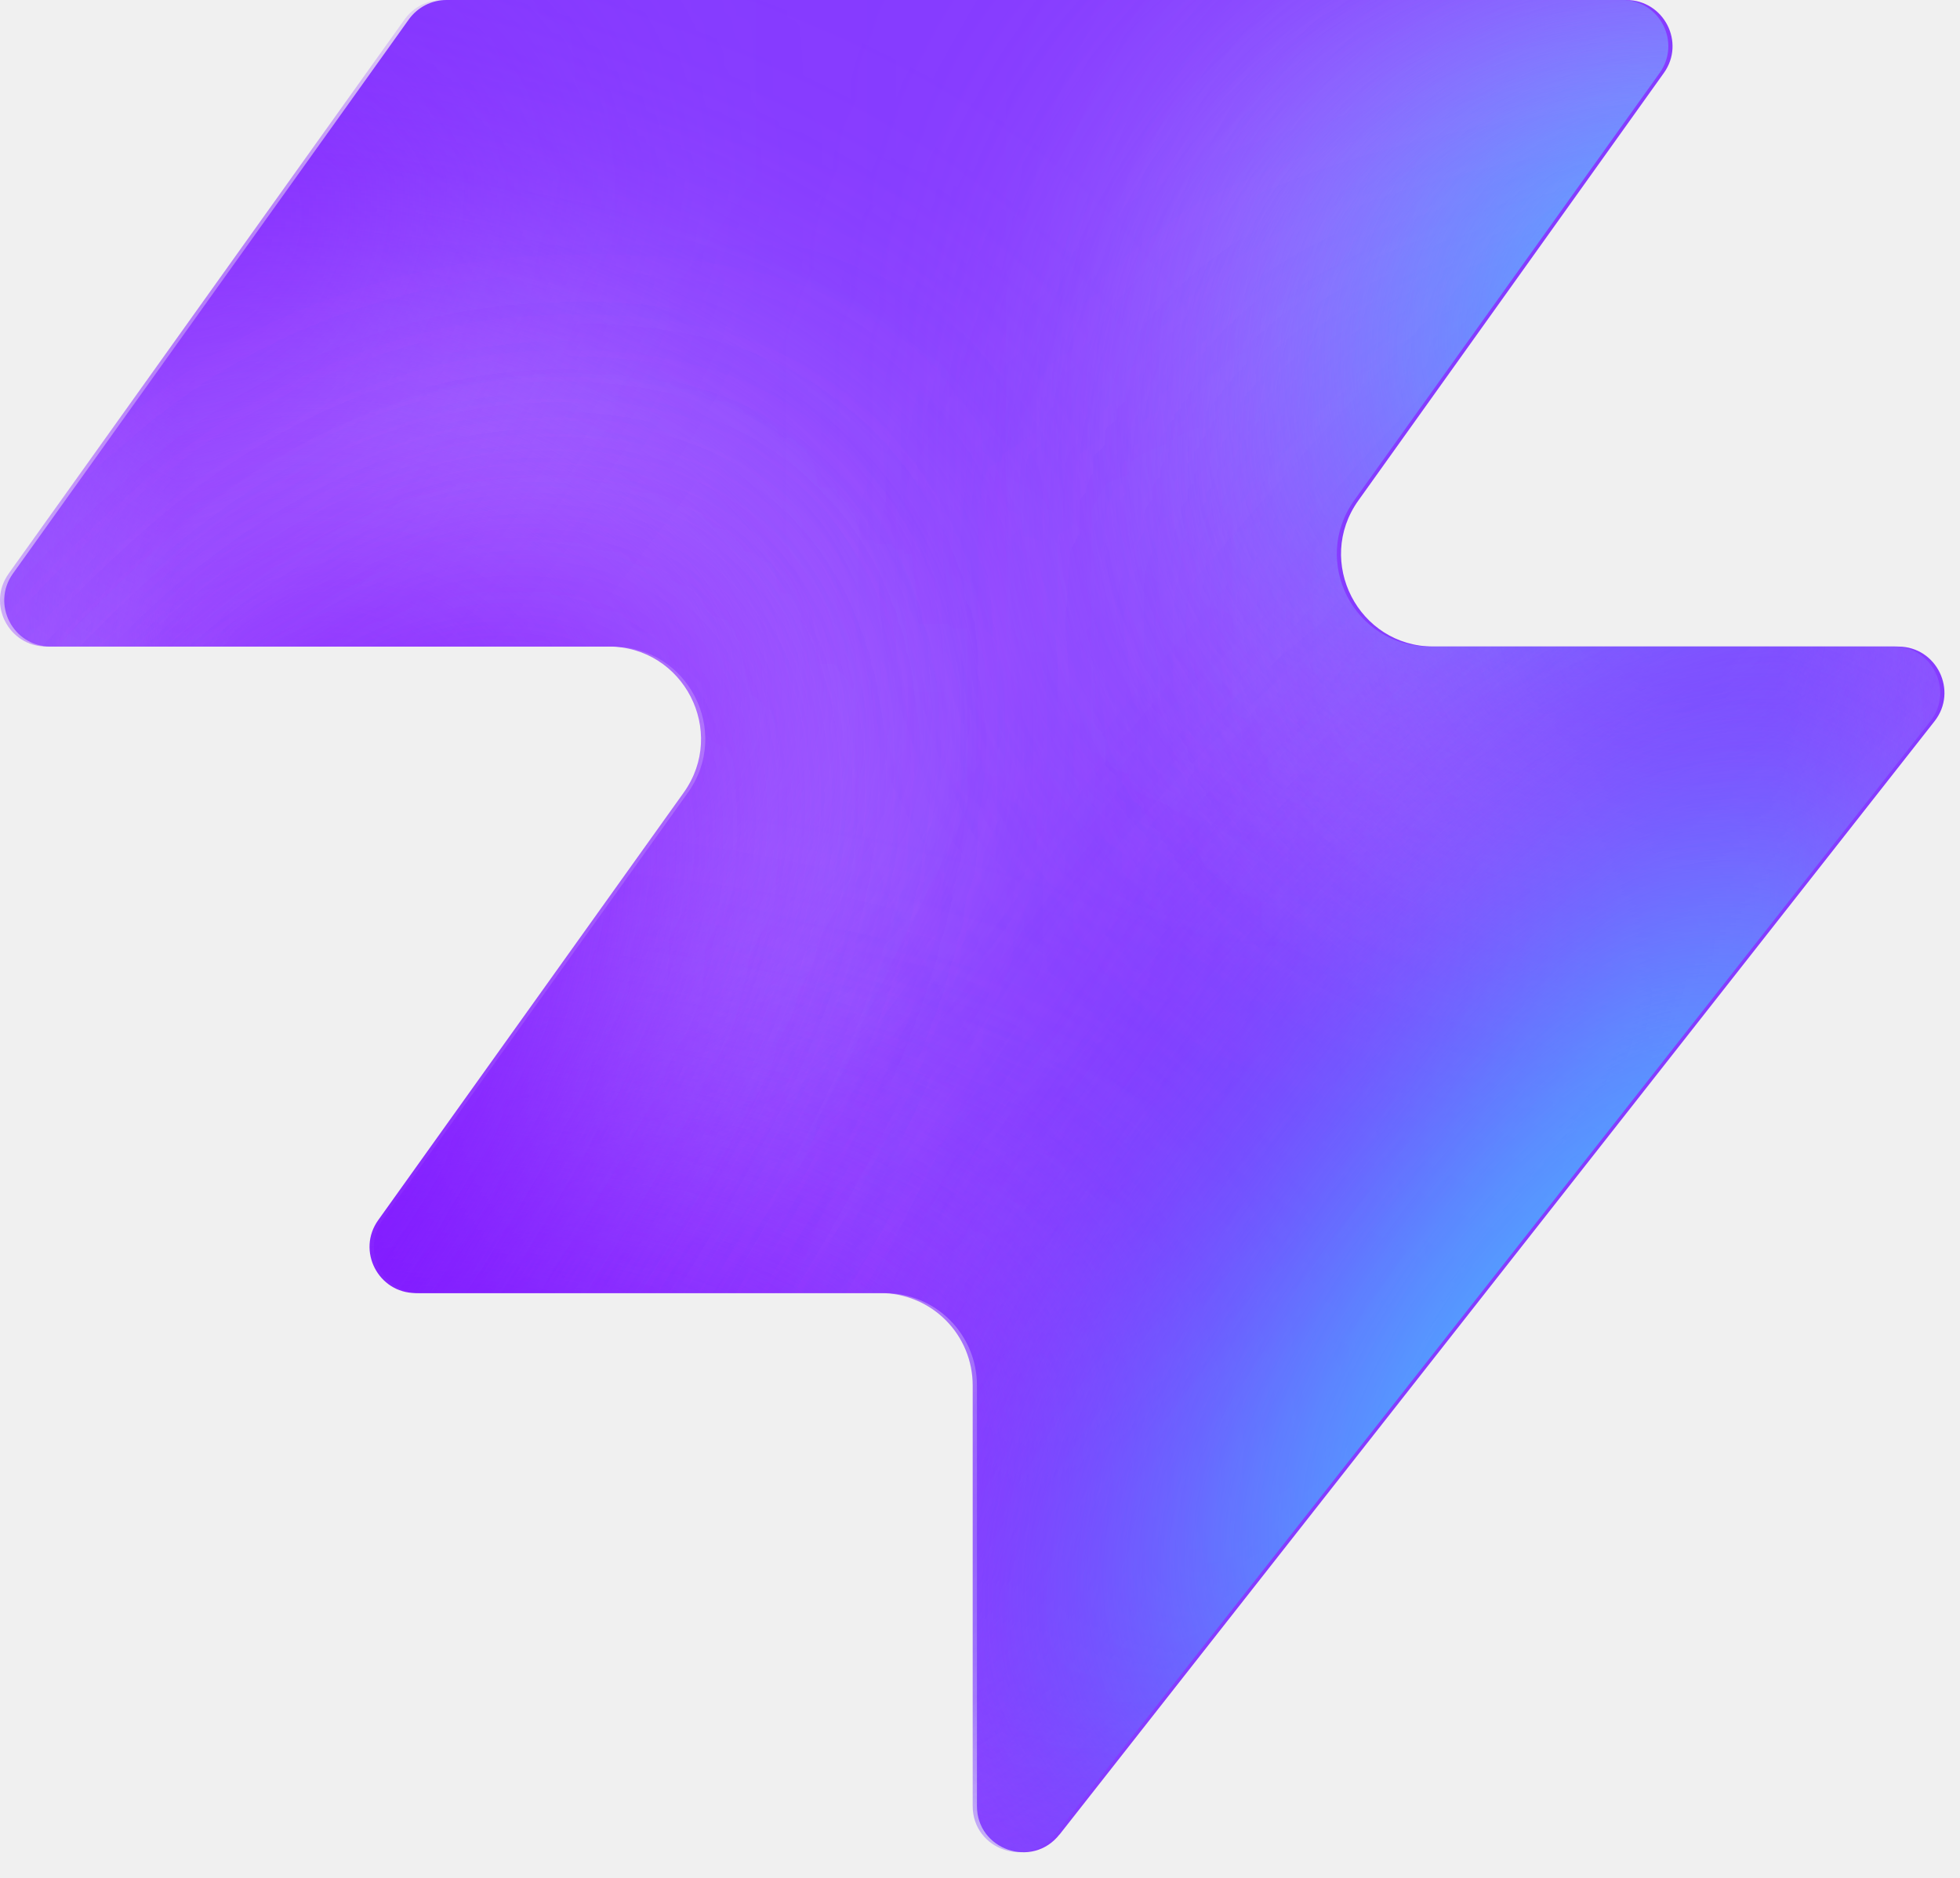
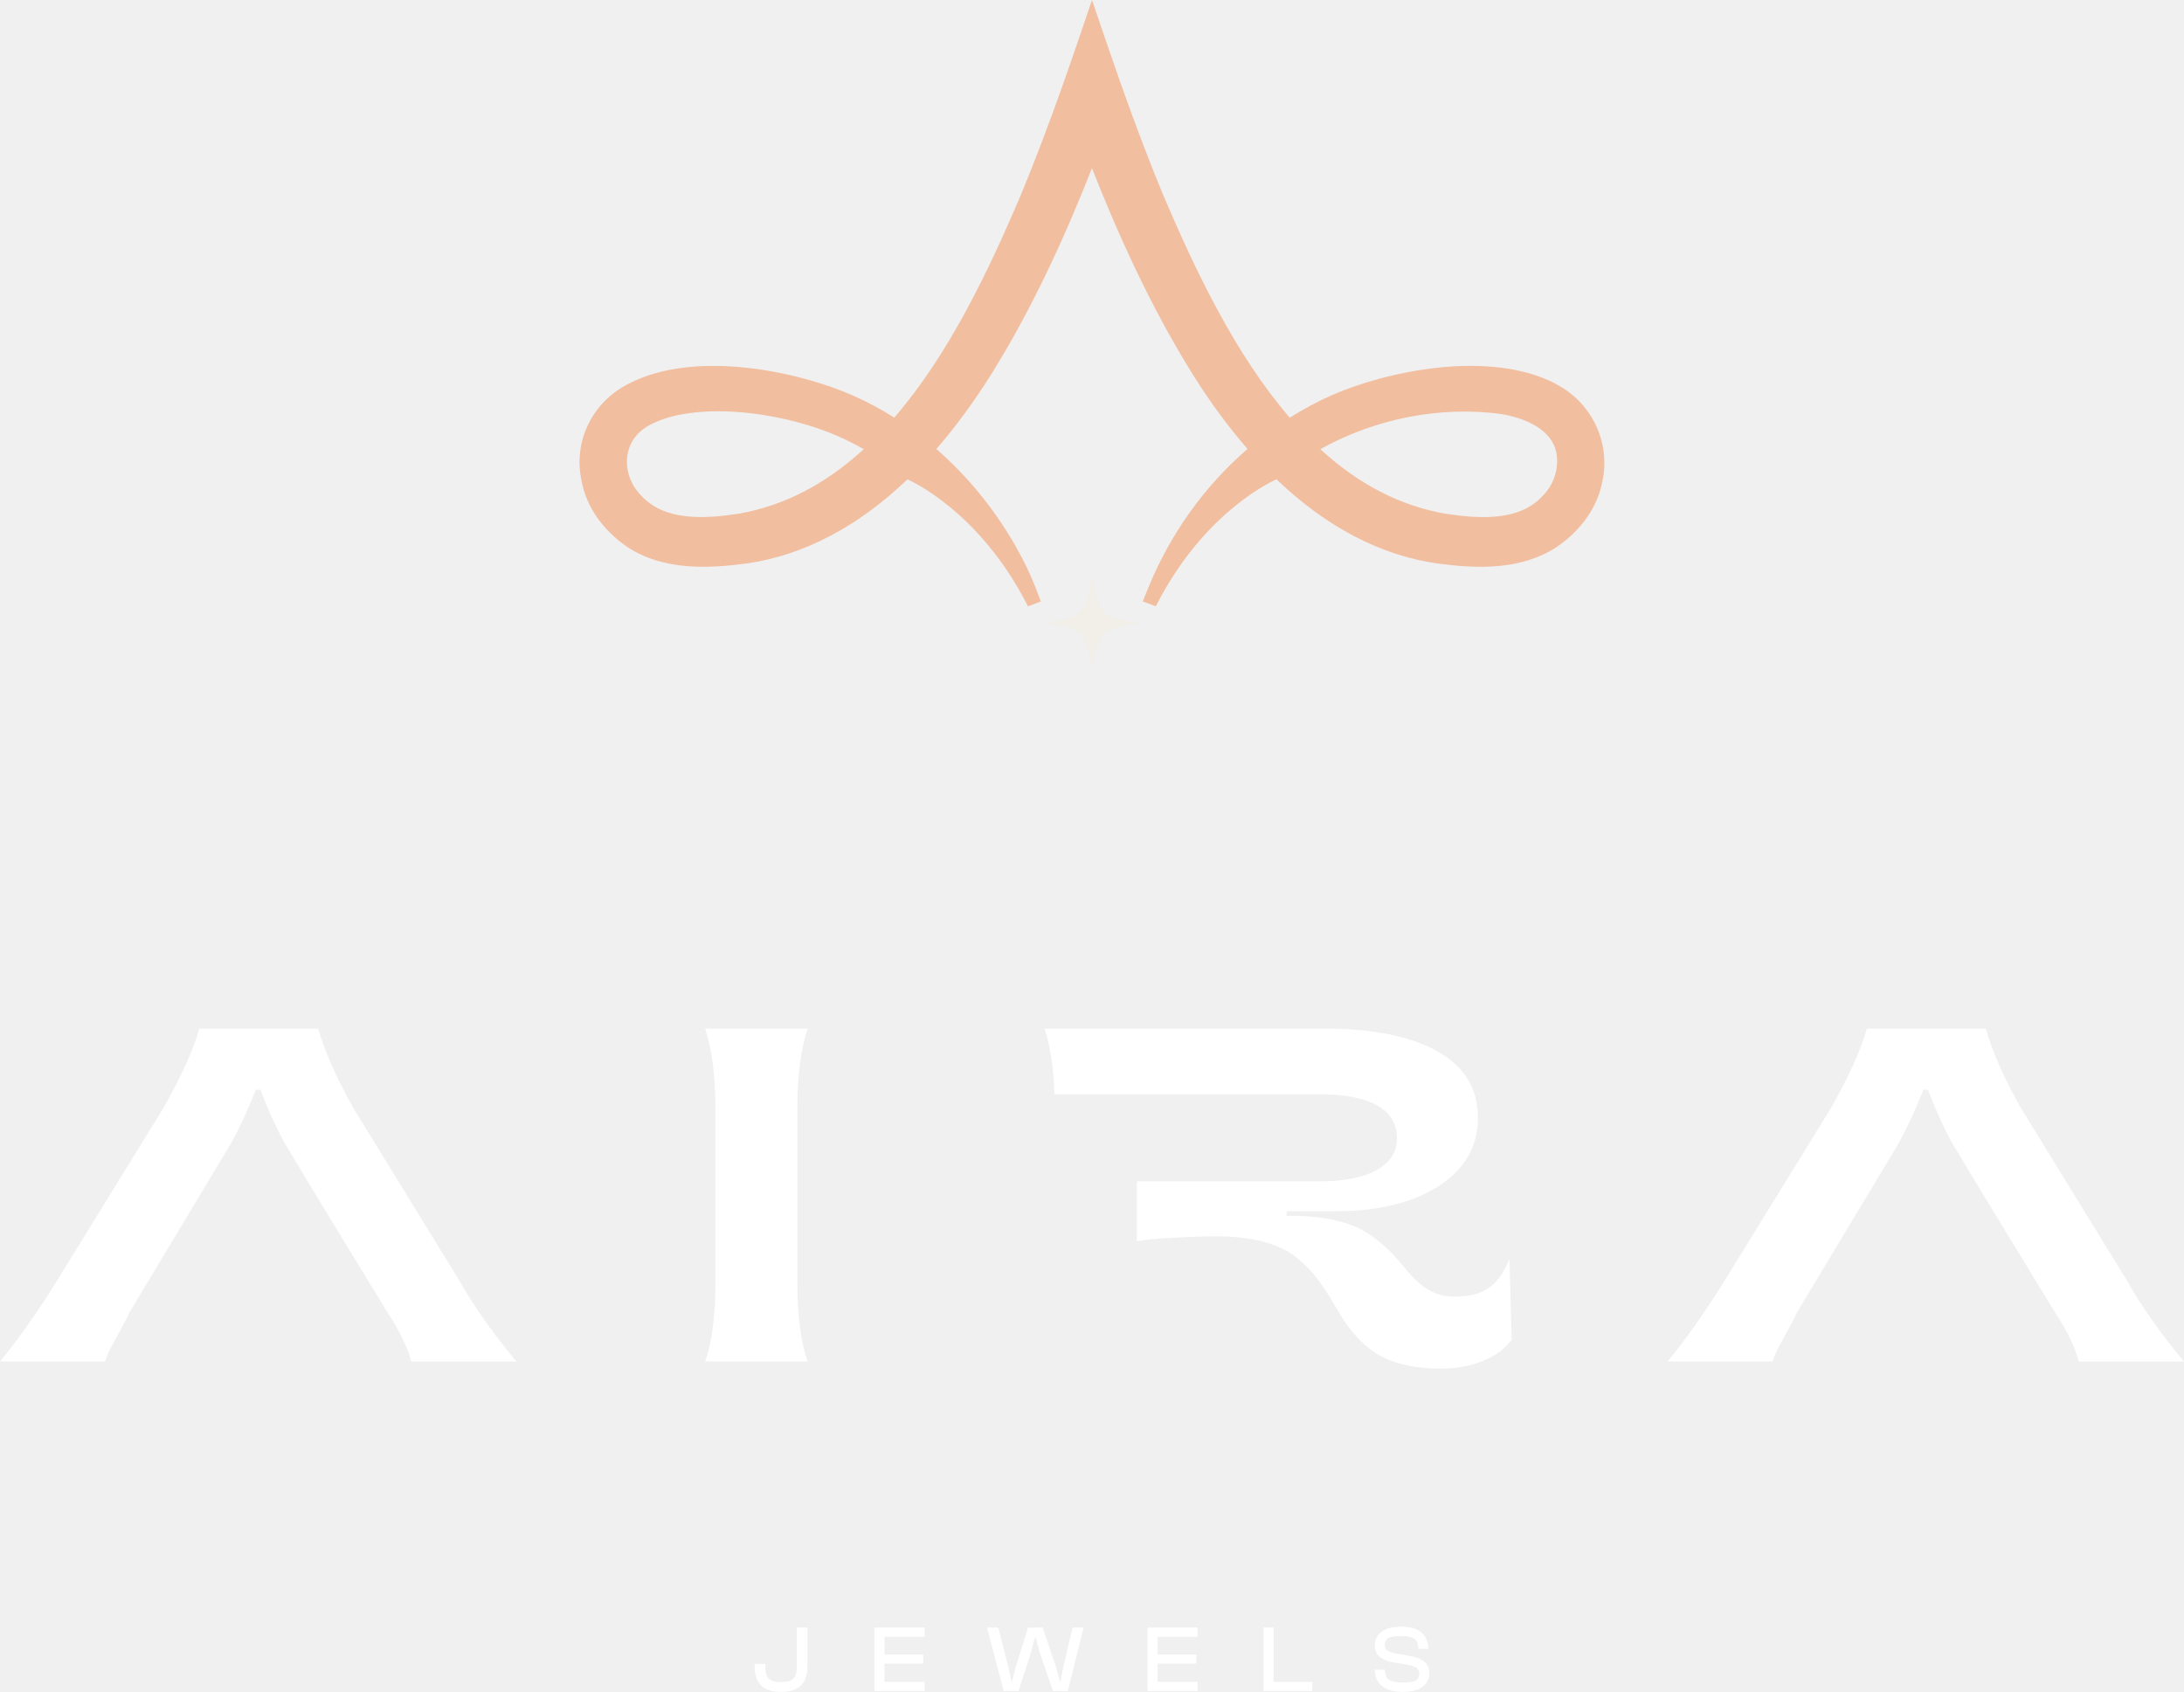
- <svg xmlns="http://www.w3.org/2000/svg" width="48" height="46" fill="none" viewBox="0 0 48 46">
-   <path fill="#863bff" d="M25.946 44.938c-.664.845-2.021.375-2.021-.698V33.937a2.26 2.26 0 0 0-2.262-2.262H10.287c-.92 0-1.456-1.04-.92-1.788l7.48-10.471c1.07-1.497 0-3.578-1.842-3.578H1.237c-.92 0-1.456-1.04-.92-1.788L10.013.474c.214-.297.556-.474.92-.474h28.894c.92 0 1.456 1.04.92 1.788l-7.48 10.471c-1.07 1.498 0 3.579 1.842 3.579h11.377c.943 0 1.473 1.088.89 1.83L25.947 44.94z" style="fill:#863bff;fill:color(display-p3 .525 .23 1);fill-opacity:1" />
-   <mask id="a" width="48" height="46" x="0" y="0" maskUnits="userSpaceOnUse" style="mask-type:alpha">
-     <path fill="#000" d="M25.842 44.938c-.664.844-2.021.375-2.021-.698V33.937a2.26 2.26 0 0 0-2.262-2.262H10.183c-.92 0-1.456-1.04-.92-1.788l7.48-10.471c1.07-1.498 0-3.579-1.842-3.579H1.133c-.92 0-1.456-1.04-.92-1.787L9.91.473c.214-.297.556-.474.92-.474h28.894c.92 0 1.456 1.04.92 1.788l-7.48 10.471c-1.07 1.498 0 3.578 1.842 3.578h11.377c.943 0 1.473 1.088.89 1.832L25.843 44.94z" style="fill:#000;fill-opacity:1" />
-   </mask>
-   <g mask="url(#a)">
-     <g filter="url(#b)">
-       <ellipse cx="5.508" cy="14.704" fill="#ede6ff" rx="5.508" ry="14.704" style="fill:#ede6ff;fill:color(display-p3 .927 .903 1);fill-opacity:1" transform="matrix(.00324 1 1 -.00324 -4.47 31.516)" />
-     </g>
-     <g filter="url(#c)">
-       <ellipse cx="10.399" cy="29.851" fill="#ede6ff" rx="10.399" ry="29.851" style="fill:#ede6ff;fill:color(display-p3 .927 .903 1);fill-opacity:1" transform="matrix(.00324 1 1 -.00324 -39.328 7.883)" />
-     </g>
-     <g filter="url(#d)">
-       <ellipse cx="5.508" cy="30.487" fill="#7e14ff" rx="5.508" ry="30.487" style="fill:#7e14ff;fill:color(display-p3 .492 .077 1);fill-opacity:1" transform="rotate(89.814 -25.913 -14.639)scale(1 -1)" />
-     </g>
-     <g filter="url(#e)">
-       <ellipse cx="5.508" cy="30.599" fill="#7e14ff" rx="5.508" ry="30.599" style="fill:#7e14ff;fill:color(display-p3 .492 .077 1);fill-opacity:1" transform="rotate(89.814 -32.644 -3.334)scale(1 -1)" />
-     </g>
-     <g filter="url(#f)">
-       <ellipse cx="5.508" cy="30.599" fill="#7e14ff" rx="5.508" ry="30.599" style="fill:#7e14ff;fill:color(display-p3 .492 .077 1);fill-opacity:1" transform="matrix(.00324 1 1 -.00324 -34.34 30.47)" />
-     </g>
-     <g filter="url(#g)">
-       <ellipse cx="14.072" cy="22.078" fill="#ede6ff" rx="14.072" ry="22.078" style="fill:#ede6ff;fill:color(display-p3 .927 .903 1);fill-opacity:1" transform="rotate(93.35 24.506 48.493)scale(-1 1)" />
-     </g>
-     <g filter="url(#h)">
-       <ellipse cx="3.47" cy="21.501" fill="#7e14ff" rx="3.47" ry="21.501" style="fill:#7e14ff;fill:color(display-p3 .492 .077 1);fill-opacity:1" transform="rotate(89.009 28.708 47.59)scale(-1 1)" />
-     </g>
-     <g filter="url(#i)">
-       <ellipse cx="3.47" cy="21.501" fill="#7e14ff" rx="3.47" ry="21.501" style="fill:#7e14ff;fill:color(display-p3 .492 .077 1);fill-opacity:1" transform="rotate(89.009 28.708 47.59)scale(-1 1)" />
-     </g>
-     <g filter="url(#j)">
-       <ellipse cx=".387" cy="8.972" fill="#7e14ff" rx="4.407" ry="29.108" style="fill:#7e14ff;fill:color(display-p3 .492 .077 1);fill-opacity:1" transform="rotate(39.51 .387 8.972)" />
-     </g>
-     <g filter="url(#k)">
-       <ellipse cx="47.523" cy="-6.092" fill="#7e14ff" rx="4.407" ry="29.108" style="fill:#7e14ff;fill:color(display-p3 .492 .077 1);fill-opacity:1" transform="rotate(37.892 47.523 -6.092)" />
-     </g>
-     <g filter="url(#l)">
-       <ellipse cx="41.412" cy="6.333" fill="#47bfff" rx="5.971" ry="9.665" style="fill:#47bfff;fill:color(display-p3 .28 .748 1);fill-opacity:1" transform="rotate(37.892 41.412 6.333)" />
-     </g>
-     <g filter="url(#m)">
-       <ellipse cx="-1.879" cy="38.332" fill="#7e14ff" rx="4.407" ry="29.108" style="fill:#7e14ff;fill:color(display-p3 .492 .077 1);fill-opacity:1" transform="rotate(37.892 -1.88 38.332)" />
-     </g>
-     <g filter="url(#n)">
-       <ellipse cx="-1.879" cy="38.332" fill="#7e14ff" rx="4.407" ry="29.108" style="fill:#7e14ff;fill:color(display-p3 .492 .077 1);fill-opacity:1" transform="rotate(37.892 -1.88 38.332)" />
-     </g>
-     <g filter="url(#o)">
-       <ellipse cx="35.651" cy="29.907" fill="#7e14ff" rx="4.407" ry="29.108" style="fill:#7e14ff;fill:color(display-p3 .492 .077 1);fill-opacity:1" transform="rotate(37.892 35.651 29.907)" />
-     </g>
-     <g filter="url(#p)">
-       <ellipse cx="38.418" cy="32.4" fill="#47bfff" rx="5.971" ry="15.297" style="fill:#47bfff;fill:color(display-p3 .28 .748 1);fill-opacity:1" transform="rotate(37.892 38.418 32.4)" />
-     </g>
-   </g>
-   <defs>
-     <filter id="b" width="60.045" height="41.654" x="-19.77" y="16.149" color-interpolation-filters="sRGB" filterUnits="userSpaceOnUse">
-       <feFlood flood-opacity="0" result="BackgroundImageFix" />
-       <feBlend in="SourceGraphic" in2="BackgroundImageFix" result="shape" />
-       <feGaussianBlur result="effect1_foregroundBlur_2002_17158" stdDeviation="7.659" />
-     </filter>
-     <filter id="c" width="90.34" height="51.437" x="-54.613" y="-7.533" color-interpolation-filters="sRGB" filterUnits="userSpaceOnUse">
-       <feFlood flood-opacity="0" result="BackgroundImageFix" />
-       <feBlend in="SourceGraphic" in2="BackgroundImageFix" result="shape" />
-       <feGaussianBlur result="effect1_foregroundBlur_2002_17158" stdDeviation="7.659" />
-     </filter>
-     <filter id="d" width="79.355" height="29.4" x="-49.64" y="2.03" color-interpolation-filters="sRGB" filterUnits="userSpaceOnUse">
-       <feFlood flood-opacity="0" result="BackgroundImageFix" />
-       <feBlend in="SourceGraphic" in2="BackgroundImageFix" result="shape" />
-       <feGaussianBlur result="effect1_foregroundBlur_2002_17158" stdDeviation="4.596" />
-     </filter>
-     <filter id="e" width="79.579" height="29.4" x="-45.045" y="20.029" color-interpolation-filters="sRGB" filterUnits="userSpaceOnUse">
-       <feFlood flood-opacity="0" result="BackgroundImageFix" />
-       <feBlend in="SourceGraphic" in2="BackgroundImageFix" result="shape" />
-       <feGaussianBlur result="effect1_foregroundBlur_2002_17158" stdDeviation="4.596" />
-     </filter>
-     <filter id="f" width="79.579" height="29.4" x="-43.513" y="21.178" color-interpolation-filters="sRGB" filterUnits="userSpaceOnUse">
-       <feFlood flood-opacity="0" result="BackgroundImageFix" />
-       <feBlend in="SourceGraphic" in2="BackgroundImageFix" result="shape" />
-       <feGaussianBlur result="effect1_foregroundBlur_2002_17158" stdDeviation="4.596" />
-     </filter>
-     <filter id="g" width="74.749" height="58.852" x="15.756" y="-17.901" color-interpolation-filters="sRGB" filterUnits="userSpaceOnUse">
-       <feFlood flood-opacity="0" result="BackgroundImageFix" />
-       <feBlend in="SourceGraphic" in2="BackgroundImageFix" result="shape" />
-       <feGaussianBlur result="effect1_foregroundBlur_2002_17158" stdDeviation="7.659" />
-     </filter>
-     <filter id="h" width="61.377" height="25.362" x="23.548" y="2.284" color-interpolation-filters="sRGB" filterUnits="userSpaceOnUse">
-       <feFlood flood-opacity="0" result="BackgroundImageFix" />
-       <feBlend in="SourceGraphic" in2="BackgroundImageFix" result="shape" />
-       <feGaussianBlur result="effect1_foregroundBlur_2002_17158" stdDeviation="4.596" />
-     </filter>
-     <filter id="i" width="61.377" height="25.362" x="23.548" y="2.284" color-interpolation-filters="sRGB" filterUnits="userSpaceOnUse">
-       <feFlood flood-opacity="0" result="BackgroundImageFix" />
-       <feBlend in="SourceGraphic" in2="BackgroundImageFix" result="shape" />
-       <feGaussianBlur result="effect1_foregroundBlur_2002_17158" stdDeviation="4.596" />
-     </filter>
-     <filter id="j" width="56.045" height="63.649" x="-27.636" y="-22.853" color-interpolation-filters="sRGB" filterUnits="userSpaceOnUse">
-       <feFlood flood-opacity="0" result="BackgroundImageFix" />
-       <feBlend in="SourceGraphic" in2="BackgroundImageFix" result="shape" />
-       <feGaussianBlur result="effect1_foregroundBlur_2002_17158" stdDeviation="4.596" />
-     </filter>
-     <filter id="k" width="54.814" height="64.646" x="20.116" y="-38.415" color-interpolation-filters="sRGB" filterUnits="userSpaceOnUse">
-       <feFlood flood-opacity="0" result="BackgroundImageFix" />
-       <feBlend in="SourceGraphic" in2="BackgroundImageFix" result="shape" />
-       <feGaussianBlur result="effect1_foregroundBlur_2002_17158" stdDeviation="4.596" />
-     </filter>
-     <filter id="l" width="33.541" height="35.313" x="24.641" y="-11.323" color-interpolation-filters="sRGB" filterUnits="userSpaceOnUse">
-       <feFlood flood-opacity="0" result="BackgroundImageFix" />
-       <feBlend in="SourceGraphic" in2="BackgroundImageFix" result="shape" />
-       <feGaussianBlur result="effect1_foregroundBlur_2002_17158" stdDeviation="4.596" />
-     </filter>
-     <filter id="m" width="54.814" height="64.646" x="-29.286" y="6.009" color-interpolation-filters="sRGB" filterUnits="userSpaceOnUse">
-       <feFlood flood-opacity="0" result="BackgroundImageFix" />
-       <feBlend in="SourceGraphic" in2="BackgroundImageFix" result="shape" />
-       <feGaussianBlur result="effect1_foregroundBlur_2002_17158" stdDeviation="4.596" />
-     </filter>
-     <filter id="n" width="54.814" height="64.646" x="-29.286" y="6.009" color-interpolation-filters="sRGB" filterUnits="userSpaceOnUse">
-       <feFlood flood-opacity="0" result="BackgroundImageFix" />
-       <feBlend in="SourceGraphic" in2="BackgroundImageFix" result="shape" />
-       <feGaussianBlur result="effect1_foregroundBlur_2002_17158" stdDeviation="4.596" />
-     </filter>
-     <filter id="o" width="54.814" height="64.646" x="8.244" y="-2.416" color-interpolation-filters="sRGB" filterUnits="userSpaceOnUse">
-       <feFlood flood-opacity="0" result="BackgroundImageFix" />
-       <feBlend in="SourceGraphic" in2="BackgroundImageFix" result="shape" />
-       <feGaussianBlur result="effect1_foregroundBlur_2002_17158" stdDeviation="4.596" />
-     </filter>
-     <filter id="p" width="39.409" height="43.623" x="18.713" y="10.588" color-interpolation-filters="sRGB" filterUnits="userSpaceOnUse">
-       <feFlood flood-opacity="0" result="BackgroundImageFix" />
-       <feBlend in="SourceGraphic" in2="BackgroundImageFix" result="shape" />
-       <feGaussianBlur result="effect1_foregroundBlur_2002_17158" stdDeviation="4.596" />
-     </filter>
-   </defs>
+ <svg xmlns="http://www.w3.org/2000/svg" width="111" height="86" viewBox="0 0 111 86" fill="none">
+   <path d="M39.694 86C39.375 86 39.117 85.945 38.917 85.838C38.717 85.731 38.576 85.582 38.487 85.392C38.398 85.202 38.353 84.978 38.353 84.726V84.577H38.896V84.731C38.896 84.904 38.919 85.047 38.964 85.161C39.009 85.275 39.091 85.361 39.206 85.415C39.321 85.47 39.483 85.499 39.692 85.499C39.901 85.499 40.063 85.472 40.178 85.418C40.294 85.363 40.378 85.28 40.425 85.171C40.472 85.061 40.498 84.921 40.498 84.755V82.73H41.036V84.75C41.036 84.997 40.991 85.213 40.902 85.401C40.813 85.589 40.669 85.736 40.472 85.841C40.273 85.948 40.014 86 39.69 86H39.694Z" fill="white" />
+   <path d="M44.957 85.953H44.442V82.73H44.957V85.953ZM46.993 83.196H44.602V82.73H46.993V83.196ZM46.921 84.562H44.6V84.101H46.921V84.562ZM46.993 85.953H44.602V85.487H46.993V85.953Z" fill="white" />
+   <path d="M51.765 85.953H51.008L50.167 82.73H50.738L51.257 84.769L51.401 85.451H51.438L51.61 84.769L52.251 82.73H52.998L53.682 84.769L53.863 85.451H53.9L54.034 84.769L54.509 82.73H55.07L54.271 85.953H53.515L52.874 84.078L52.641 83.251H52.599L52.371 84.078L51.767 85.953H51.765Z" fill="white" />
+   <path d="M58.836 85.953H58.321V82.73H58.836V85.953ZM60.87 83.196H58.479V82.73H60.87V83.196ZM60.8 84.562H58.479V84.101H60.8V84.562ZM60.87 85.953H58.479V85.487H60.87V85.953Z" fill="white" />
+   <path d="M64.73 85.953H64.216V82.73H64.73V85.953ZM66.694 85.953H64.368V85.487H66.694V85.953Z" fill="white" />
+   <path d="M71.312 86C70.998 86 70.735 85.955 70.521 85.865C70.307 85.774 70.147 85.648 70.039 85.482C69.931 85.316 69.877 85.121 69.877 84.897V84.869H70.392V84.945C70.392 85.073 70.42 85.18 70.476 85.266C70.533 85.351 70.629 85.415 70.76 85.458C70.892 85.501 71.078 85.522 71.312 85.522C71.517 85.522 71.677 85.508 71.796 85.477C71.916 85.446 72.003 85.399 72.055 85.332C72.107 85.266 72.132 85.185 72.132 85.085C72.132 84.945 72.088 84.843 71.999 84.776C71.909 84.712 71.766 84.66 71.566 84.622L70.786 84.491C70.61 84.455 70.45 84.403 70.312 84.334C70.173 84.265 70.063 84.173 69.985 84.056C69.908 83.94 69.868 83.792 69.868 83.617C69.868 83.5 69.894 83.388 69.943 83.274C69.995 83.163 70.072 83.061 70.18 82.97C70.288 82.88 70.429 82.809 70.601 82.756C70.772 82.704 70.984 82.678 71.235 82.678C71.545 82.678 71.801 82.725 72.001 82.823C72.201 82.92 72.349 83.051 72.445 83.215C72.541 83.381 72.591 83.569 72.591 83.781V83.809H72.081V83.747C72.081 83.617 72.052 83.507 71.996 83.417C71.94 83.329 71.846 83.263 71.717 83.22C71.587 83.177 71.411 83.156 71.188 83.156C70.995 83.156 70.838 83.172 70.721 83.203C70.601 83.236 70.514 83.281 70.462 83.346C70.41 83.41 70.382 83.488 70.382 83.588C70.382 83.678 70.401 83.752 70.439 83.809C70.476 83.866 70.535 83.914 70.615 83.947C70.695 83.98 70.796 84.011 70.92 84.04L71.695 84.175C71.907 84.213 72.083 84.27 72.226 84.349C72.367 84.424 72.473 84.524 72.543 84.641C72.612 84.76 72.649 84.897 72.649 85.054C72.649 85.211 72.602 85.373 72.511 85.515C72.419 85.66 72.273 85.777 72.078 85.865C71.883 85.953 71.627 85.998 71.312 85.998V86Z" fill="white" />
+   <path d="M103.478 65.12L104.436 66.688L103.478 65.12Z" fill="white" />
+   <path d="M17.946 56.297C17.119 54.833 16.524 53.5 16.174 52.285H10.132C9.817 53.383 9.211 54.728 8.29 56.344L2.868 65.143C1.83 66.807 0.874 68.152 0 69.202H5.354C5.389 69.026 5.471 68.836 5.575 68.613C5.68 68.401 5.842 68.118 6.04 67.752C6.239 67.387 6.425 67.044 6.578 66.714L7.534 65.122L10.999 59.352L11.755 58.093C12.188 57.302 12.606 56.406 13.003 55.391H13.235C13.597 56.358 14.006 57.254 14.459 58.093L16.348 61.23L18.726 65.124L19.682 66.693C20.323 67.672 20.732 68.511 20.894 69.204H26.248C25.094 67.824 24.136 66.479 23.379 65.146L17.946 56.299V56.297Z" fill="white" />
+   <path d="M41.05 52.285H35.837C36.187 53.336 36.361 54.681 36.361 56.344V65.143C36.361 66.878 36.187 68.223 35.837 69.202H41.05C40.7 68.223 40.524 66.878 40.524 65.143V56.344C40.524 54.681 40.7 53.336 41.05 52.285Z" fill="white" />
+   <path d="M73.962 65.909C72.644 65.909 71.98 65.153 71.268 64.293C70.789 63.715 70.183 63.102 69.403 62.617C68.609 62.133 67.314 61.802 65.728 61.802H65.39V61.567H67.85C70.065 61.567 71.827 61.13 73.145 60.27C74.463 59.409 75.116 58.252 75.116 56.826C75.116 55.329 74.428 54.196 73.039 53.428C71.653 52.661 69.762 52.285 67.349 52.285H53.087C53.383 53.176 53.548 54.293 53.593 55.624H67.093C69.555 55.624 71 56.344 71 57.865C71 59.269 69.508 60.046 67.093 60.046H57.776V63.09C58.138 63.019 58.768 62.96 59.665 62.912C60.551 62.864 61.286 62.841 61.857 62.841C63.49 62.841 64.761 63.171 65.566 63.689C66.79 64.492 67.408 65.635 68.085 66.757C68.529 67.513 69.076 68.195 69.823 68.715C70.197 68.974 70.674 69.176 71.258 69.34C71.841 69.494 72.518 69.563 73.276 69.563C74.035 69.563 74.745 69.435 75.388 69.162C76.03 68.903 76.509 68.549 76.833 68.088L76.716 64.005C76.168 65.326 75.421 65.904 73.965 65.904L73.962 65.909Z" fill="white" />
+   <path d="M108.132 65.143L102.698 56.297C101.871 54.833 101.277 53.5 100.927 52.285H94.884C94.57 53.383 93.964 54.728 93.043 56.344L87.621 65.143C86.582 66.807 85.626 68.152 84.752 69.202H90.106C90.141 69.026 90.224 68.836 90.327 68.613C90.433 68.401 90.595 68.118 90.792 67.752C90.992 67.387 91.177 67.044 91.33 66.714L92.286 65.122L95.331 60.053L96.508 58.093C96.94 57.302 97.358 56.406 97.755 55.391H97.988C98.35 56.358 98.758 57.254 99.212 58.093L100.92 60.93L103.478 65.124L104.434 66.693C105.075 67.672 105.484 68.511 105.646 69.204H111C109.847 67.824 108.888 66.479 108.132 65.146V65.143Z" fill="white" />
+   <path d="M79.072 19.509C75.675 17.734 70.385 18.891 67.655 20.101C66.945 20.417 66.241 20.795 65.552 21.23C62.776 18.015 60.762 13.761 59.151 9.992C58.439 8.277 57.715 6.385 56.947 4.208C56.696 3.498 56.449 2.785 56.205 2.07L55.5 0.002L54.795 2.07C54.553 2.785 54.304 3.498 54.053 4.208C53.282 6.385 52.561 8.277 51.852 9.988C50.24 13.761 48.227 18.017 45.452 21.227C44.769 20.795 44.062 20.419 43.345 20.103C40.613 18.891 35.32 17.737 31.935 19.512C30.091 20.45 29.135 22.427 29.551 24.412C29.786 25.728 30.61 26.928 31.879 27.8C33.714 29.01 35.98 28.903 37.965 28.639C40.853 28.218 43.594 26.781 46.12 24.366C46.12 24.366 49.758 25.897 52.246 30.818L52.902 30.573L52.627 29.858C52.373 29.2 52.054 28.534 51.619 27.765C50.555 25.892 49.171 24.198 47.59 22.822C48.565 21.7 49.502 20.424 50.386 19.013C52.592 15.474 54.245 11.722 55.498 8.55C56.75 11.722 58.404 15.474 60.609 19.013C61.49 20.419 62.425 21.695 63.405 22.819C61.216 24.713 59.484 27.128 58.375 29.844L58.079 30.569L58.744 30.816C61.232 25.897 64.871 24.366 64.871 24.366V24.369C64.871 24.369 64.873 24.366 64.876 24.364C67.401 26.781 70.143 28.218 73.041 28.641C75.017 28.903 77.284 29.01 79.131 27.795C80.39 26.933 81.212 25.73 81.445 24.438C81.86 22.465 80.885 20.443 79.07 19.516L79.072 19.509ZM37.578 26.106C35.785 26.381 33.789 26.491 32.6 25.201C32.041 24.642 31.775 23.875 31.888 23.145C31.989 22.477 32.393 21.931 33.03 21.6C33.937 21.113 35.163 20.904 36.49 20.904C38.511 20.904 40.763 21.391 42.488 22.128C42.96 22.33 43.432 22.563 43.902 22.829C41.952 24.616 39.873 25.692 37.578 26.106ZM78.412 25.196L78.384 25.224C77.216 26.493 75.217 26.381 73.436 26.108C71.136 25.695 69.057 24.621 67.103 22.831C69.898 21.275 73.201 20.624 76.305 21.044C77.082 21.18 78.463 21.558 78.962 22.589C79.342 23.395 79.105 24.516 78.409 25.198L78.412 25.196Z" fill="#F1BEA0" />
+   <path d="M57.91 31.662C55.977 31.928 55.763 32.144 55.5 34.1C55.237 32.144 55.023 31.928 53.09 31.662C55.023 31.395 55.237 31.179 55.5 29.224C55.763 31.179 55.977 31.395 57.91 31.662Z" fill="#F2EEE8" />
</svg>
